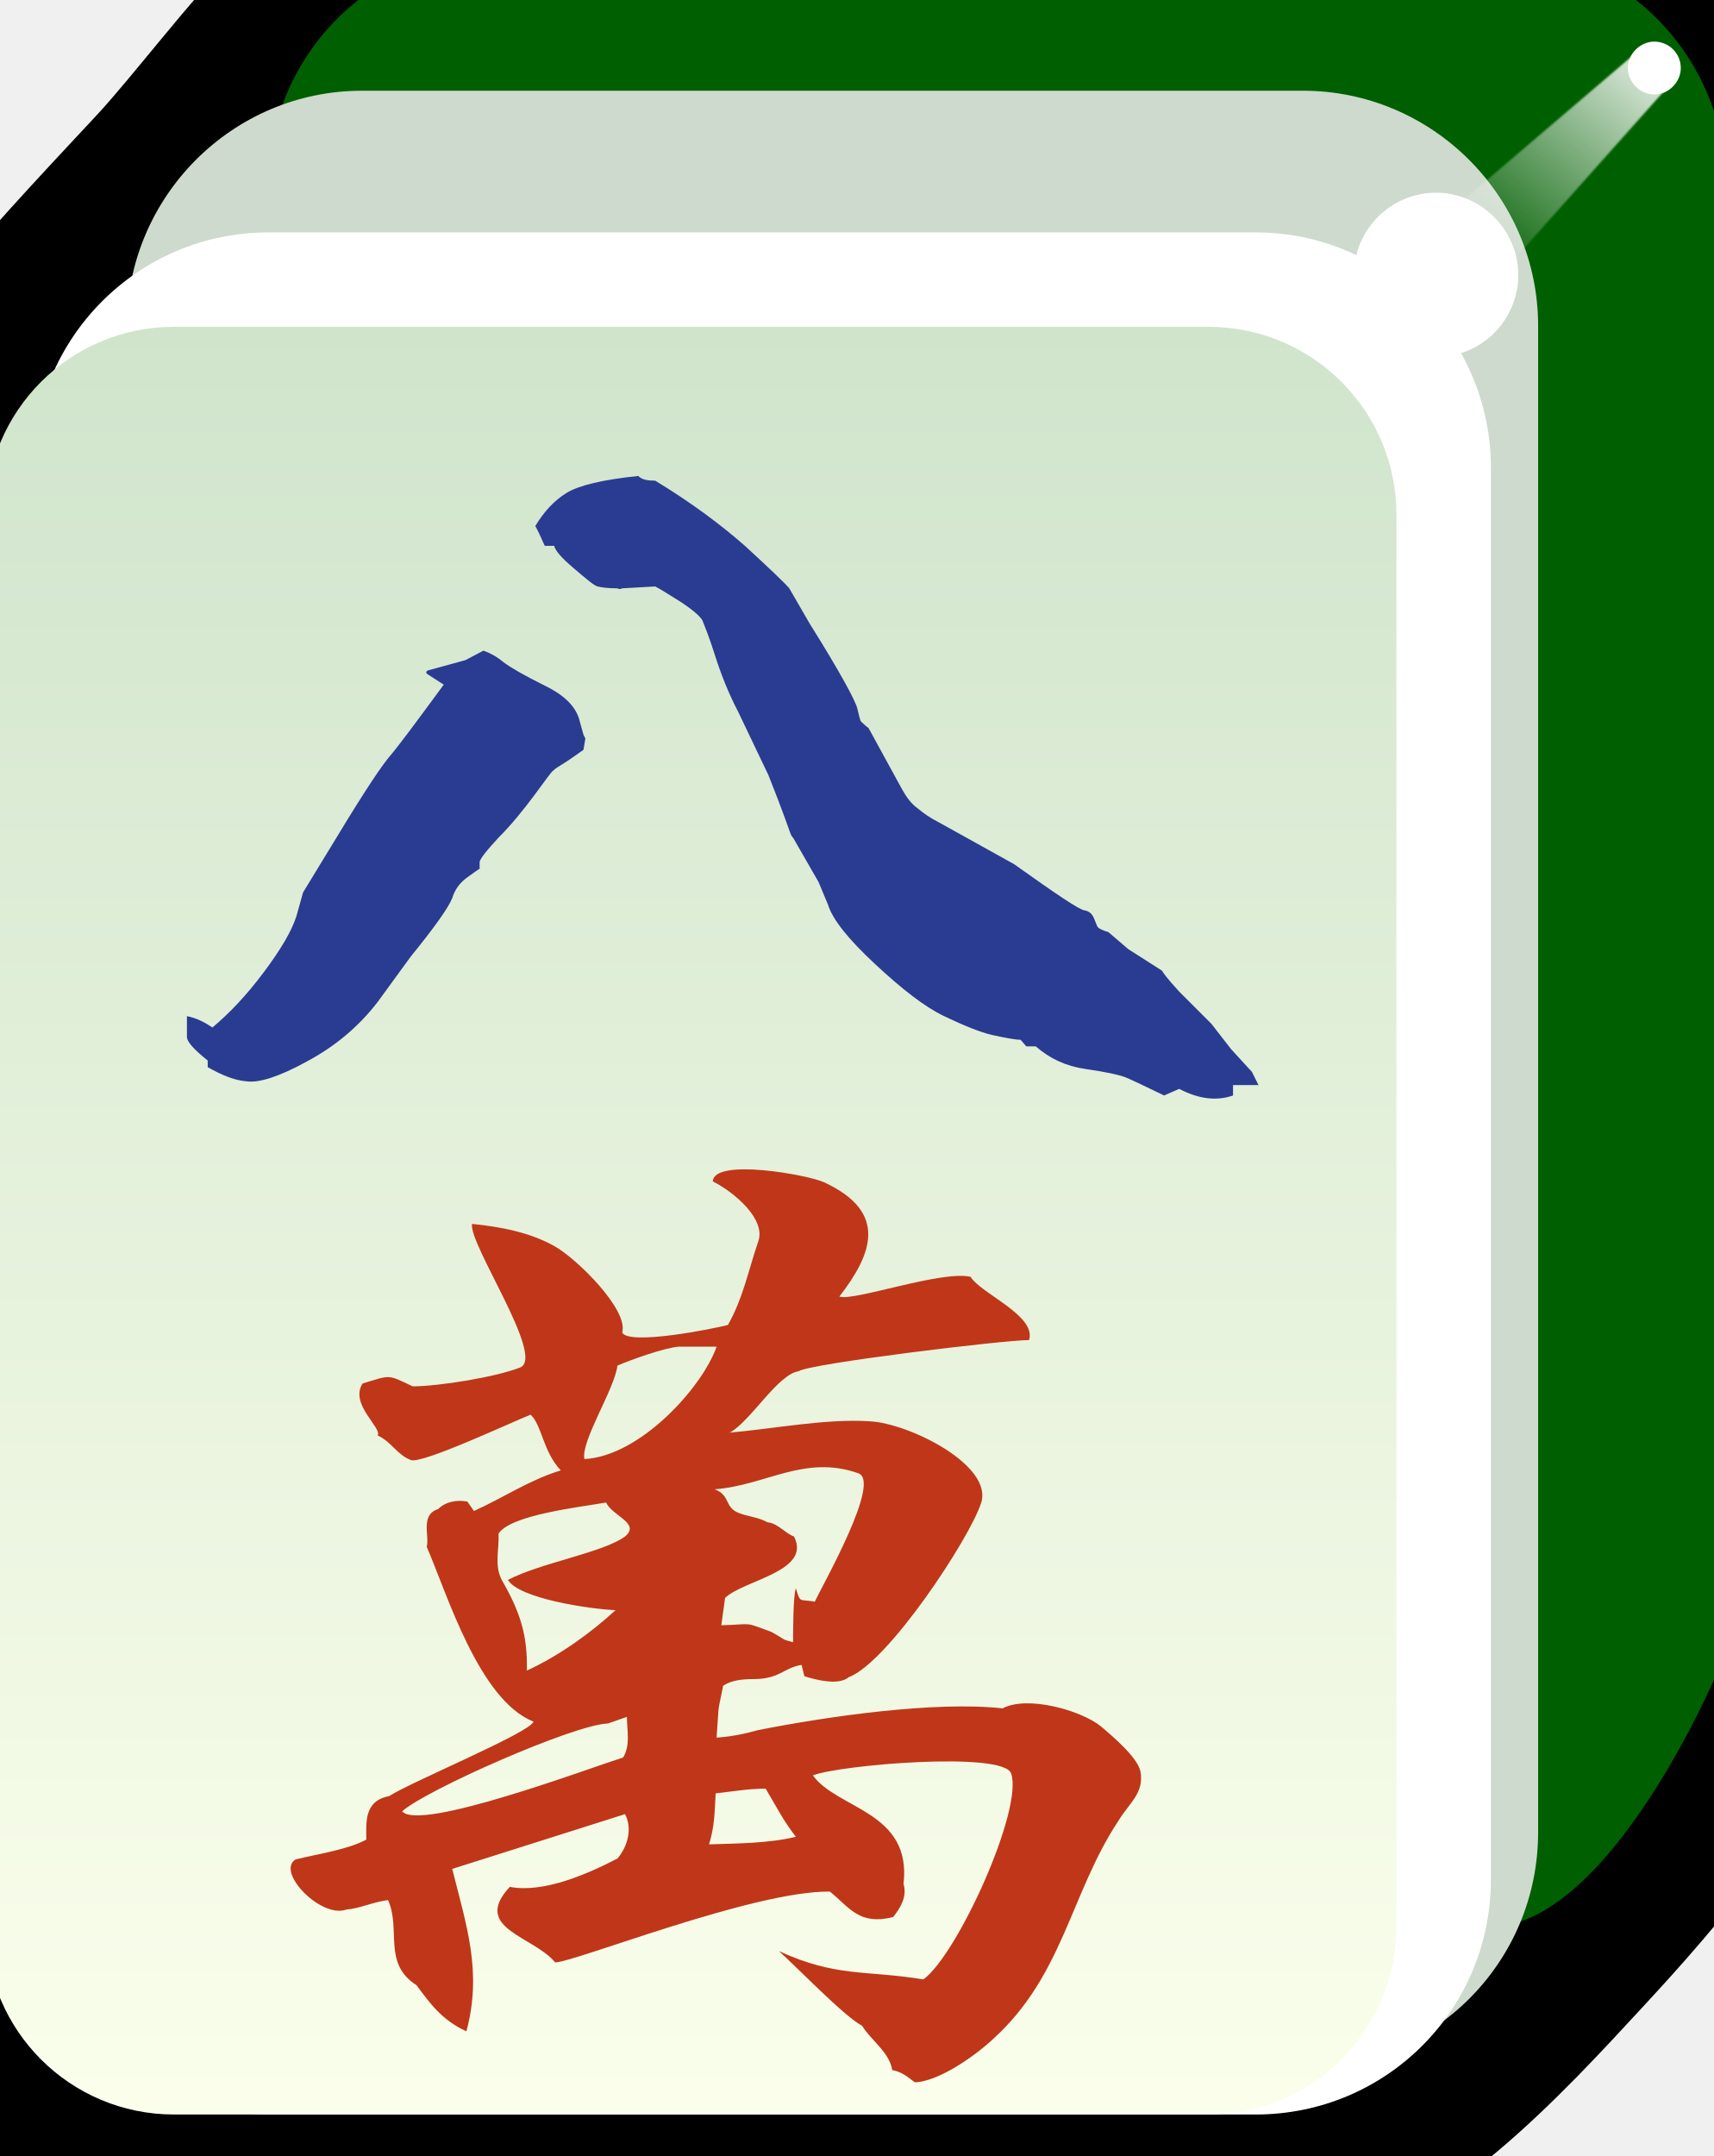
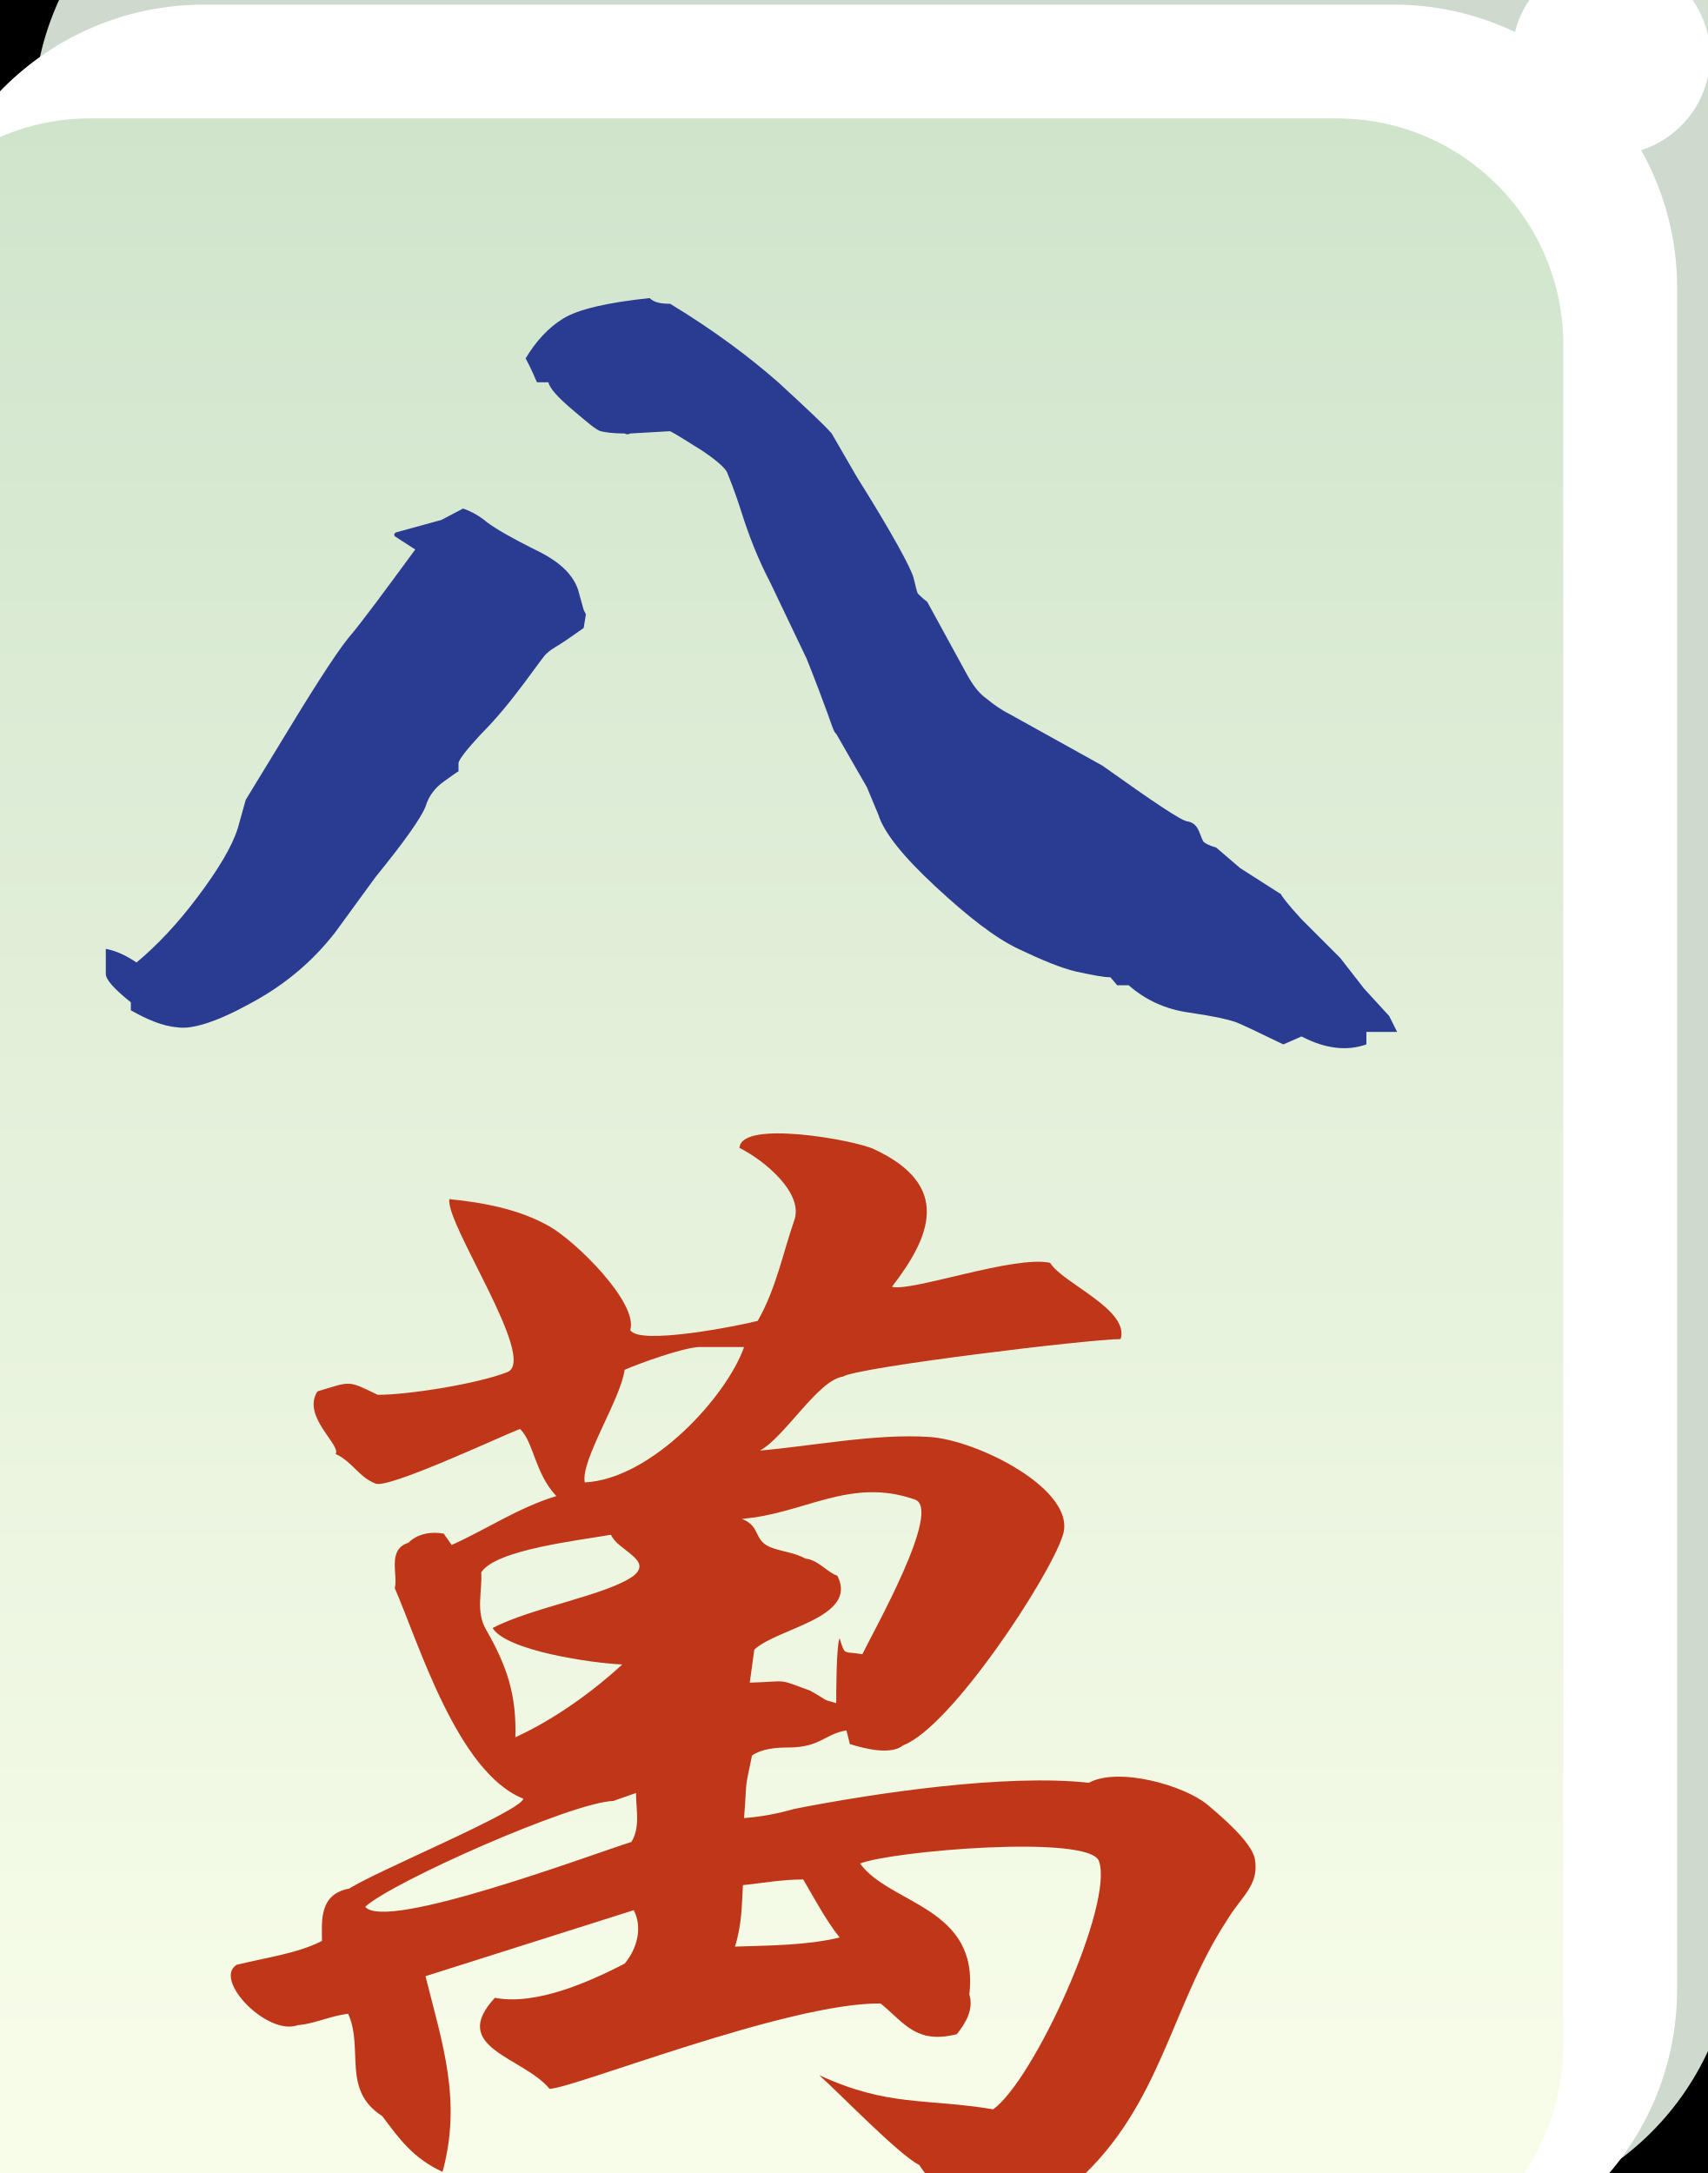
- <svg xmlns="http://www.w3.org/2000/svg" viewBox="-177.2 311.9 181.5 228.3">
+ <svg xmlns="http://www.w3.org/2000/svg" viewBox="-166.7 336.1 150.1 191.0">
  <style type="text/css">
	.st0{enable-background:new    ;}
	.st1{fill:#005F00;}
	.st2{fill:#CDDACD;}
	.st3{fill:#FFFFFF;}
	.st4{fill:url(#rect3008_1_);}
	.st5{filter:url(#filter3970-5);}
	.st6{fill:url(#SVGID_1_);}
	.st7{fill:#2A3B92;}
	.st8{fill:#BF3718;}
</style>
  <switch>
    <g>
      <filter width="1.217" height="1.215" y="-0.108" x="-0.109" id="filter3970-5" color-interpolation-filters="sRGB">
        <feGaussianBlur stdDeviation="0.128" id="feGaussianBlur3972-8" />
      </filter>
      <g id="g4146" transform="translate(39.76832,209.7179)">
		</g>
      <g id="g4630" transform="matrix(1.000594,0,0,1,-1.375807,203.4062)" class="st0">
        <g id="g3062">
          <path id="rect4031" d="M-131.2,90.5l46.1,0.2l68.4-0.2c22.9-0.1,36.1,15.9,36.1,40.4v154.6c0,12.3-14,27.7-21.4,35.7      s-22.1,24.3-33.6,24.3h-113c-22.9,0-41.3-5.6-41.3-30.2l-0.3-162.3c0-6.4,17.3-24.3,24.8-32.4C-158,112.6-142.7,90.4-131.2,90.5      L-131.2,90.5z" />
          <path id="rect3767" class="st1" d="M-122.4,103.2h104.5c13.8,0,24.8,11.1,24.9,24.9l0.9,152.4c0,2-12.6,32-25.8,32h-104.5      c-13.8,0-24.9-11.1-24.9-24.9V128.1C-147.3,114.3-136.2,103.2-122.4,103.2L-122.4,103.2z" />
          <path id="rect3861" class="st2" d="M-137.4,118.1h99.6c13.7,0,24.9,11.2,24.9,24.9v159.5c0,13.8-11.1,24.9-24.9,24.9h-99.6      c-13.7,0-24.9-11.2-24.9-24.9V143.1C-162.3,129.3-151.1,118.1-137.4,118.1z" />
          <path id="rect3765" class="st3" d="M-147.3,133.1h104.5c13.7,0,24.9,11.2,24.9,24.9v149.5c0,13.8-11.1,24.9-24.9,24.9h-104.5      c-13.7,0-24.9-11.2-24.9-24.9V158C-172.2,144.3-161.1,133.1-147.3,133.1z" />
          <linearGradient id="rect3008_1_" gradientUnits="userSpaceOnUse" x1="-324.883" y1="569.587" x2="-324.883" y2="531.068" gradientTransform="matrix(4.9807 0 0 -4.9841 1515.62 2981.961)">
            <stop offset="0" style="stop-color:#D0E4CC" />
            <stop offset="1" style="stop-color:#FBFFEC" />
          </linearGradient>
          <path id="rect3008" class="st4" d="M-157.3,143.1h109.5c11,0,19.9,8.9,19.9,19.9v149.5c0,11-8.9,19.9-19.9,19.9h-109.5      c-11,0-19.9-8.9-19.9-19.9V163C-177.2,152-168.3,143.1-157.3,143.1z" />
          <path id="path3932" class="st3" d="M2.2,115.7c0,1.5-1.3,2.8-2.8,2.8s-2.8-1.3-2.8-2.8s1.3-2.8,2.8-2.8S2.2,114.1,2.2,115.7z" />
          <g id="path3936" class="st5">
            <linearGradient id="SVGID_1_" gradientUnits="userSpaceOnUse" x1="-315.771" y1="590.47" x2="-318.887" y2="587.001" gradientTransform="matrix(7.1013 0 0 -6.6887 2243.616 4061.265)">
              <stop offset="0" style="stop-color:#FFFFFF" />
              <stop offset="1" style="stop-color:#FFFFFF;stop-opacity:0" />
            </linearGradient>
            <polygon class="st6" points="-2.8,114.3 -31.6,138.9 -23.4,144.9 1.8,116.6      " />
          </g>
          <path id="path3882" class="st3" d="M-15,137.6c0,4.8-3.9,8.7-8.7,8.7c-4.8,0-8.7-3.9-8.7-8.7c0,0,0,0,0,0c0-4.8,3.9-8.7,8.7-8.7      C-19,128.9-15,132.8-15,137.6C-15,137.6-15,137.6-15,137.6z" />
        </g>
      </g>
      <g>
        <path class="st7" d="M-154.7,420.7c1.8-1.5,3.6-3.4,5.4-5.8c1.8-2.4,3-4.4,3.5-6l0.7-2.5l2.5-4.1c3.2-5.3,5.3-8.6,6.5-10.1     c1.2-1.4,3.1-4,5.9-7.8l-1.7-1.1c-0.2-0.1-0.2-0.3,0-0.4l4-1.1l1.9-1c0.6,0.2,1.4,0.6,2.1,1.2c0.8,0.6,2.2,1.4,4.2,2.4     c2.1,1,3.3,2.1,3.8,3.5l0.5,1.8l0.2,0.4l-0.2,1.2c-1,0.7-1.7,1.2-2.2,1.5c-0.5,0.3-0.8,0.5-1,0.7c-0.2,0.1-0.8,1-2,2.6     c-1.2,1.6-2.4,3.1-3.8,4.5c-1.3,1.4-2,2.3-2,2.6v0.7c-0.2,0.1-0.6,0.4-1.3,0.9c-0.7,0.5-1.3,1.2-1.6,2.2c-0.4,1-1.8,3-4.4,6.2     l-3.5,4.8c-2,2.6-4.5,4.7-7.5,6.3c-2.9,1.6-5.1,2.3-6.4,2.1c-1.3-0.1-2.7-0.7-4.1-1.5v-0.7c-1.5-1.2-2.2-2-2.2-2.5v-2.2     C-156.4,419.7-155.6,420.1-154.7,420.7z M-120.5,367.6c0.9-1.5,2-2.7,3.3-3.5c1.3-0.8,3.8-1.4,7.6-1.8c0.4,0.4,1,0.5,1.8,0.5     c3.8,2.3,7,4.7,9.5,6.9c2.5,2.3,4.1,3.8,4.7,4.5l2.2,3.8c3.2,5.1,4.8,8.1,5,8.9c0.2,0.8,0.3,1.3,0.4,1.4c0.1,0.1,0.4,0.4,0.8,0.7     l3.5,6.4c0.5,0.9,1,1.6,1.7,2.1c0.6,0.5,1.3,1,2.1,1.4l8.1,4.5c4.5,3.2,7,4.9,7.5,4.9c0.5,0.1,0.8,0.4,1,0.9     c0.2,0.5,0.3,0.8,0.4,0.9c0.1,0.1,0.4,0.3,1.1,0.5l2.1,1.8l3.6,2.3c0,0.1,0.6,0.9,1.8,2.2l3.4,3.4l2.1,2.7l2.2,2.4l0.7,1.4h-2.7     v1.1c-1.7,0.6-3.6,0.4-5.7-0.7l-1.6,0.7c-2.3-1.1-3.7-1.8-4.3-2s-1.9-0.5-4-0.8c-2.1-0.3-3.8-1.1-5.3-2.4h-1l-0.6-0.7     c-0.6,0-1.6-0.2-3-0.5c-1.3-0.3-3-1-5.1-2c-2.1-1-4.5-2.9-7.3-5.5c-2.8-2.6-4.5-4.7-5-6.3l-1-2.4l-2.7-4.7     c-0.2-0.1-0.4-0.8-0.8-1.9c-0.4-1.1-1-2.7-1.8-4.7l-3.2-6.7c-1.1-2.1-1.9-4.2-2.5-6.1c-0.6-1.9-1.1-3.1-1.3-3.6     c-0.2-0.4-1-1.1-2.2-1.9c-1.3-0.8-2.2-1.4-2.8-1.7l-3.5,0.2c-0.2,0.1-0.3,0.1-0.5,0c-1,0-1.7-0.1-2.1-0.2     c-0.4-0.1-1.2-0.8-2.5-1.9c-1.3-1.1-2-1.9-2.1-2.4h-1C-119.7,369.3-120,368.5-120.5,367.6z" />
        <path class="st8" d="M-58.8,504.8c-5,7.6-5.8,16.3-13.2,23c-1.8,1.7-5.7,4.5-8.3,4.6c-0.7-0.5-1.3-1.1-2.4-1.3     c-0.3-1.9-2.2-3.1-3.2-4.7c-1.8-0.9-7.1-6.4-8.8-7.9c6.1,2.8,9.2,2,15.3,3c3.6-2.6,10.6-18,9.3-21.8c-0.8-2.4-18.3-0.9-21,0.2     c2.6,3.6,10.5,3.8,9.6,11.5c0.4,1.3-0.3,2.5-1.1,3.5c-3.6,0.9-4.6-1-6.7-2.7c-8.1-0.1-27.1,7.5-29.1,7.5c-2.3-2.8-8.9-3.6-4.8-8     c3.6,0.7,8.3-1.4,11.4-3c1.1-1.3,1.6-3.2,0.8-4.7l-18.3,5.8c1.5,6,3.2,10.9,1.5,17.2c-2.6-1.2-3.8-2.9-5.3-4.9     c-3.6-2.3-1.6-5.9-3-9c-1.6,0.2-3,0.9-4.4,1c-2.7,1-7.5-4-5.4-5.3c2.4-0.6,5.4-1,7.5-2.1c0-1.7-0.3-4.1,2.4-4.6     c2.3-1.5,15.1-6.8,15.3-7.9c-5.8-2.3-9.2-13.7-11.3-18.5c0.3-1.2-0.7-3.4,1.2-4c0.8-0.8,2-1,3.1-0.8l0.7,1     c3.1-1.4,5.9-3.3,9.2-4.3c-1.9-2-2-4.8-3.2-5.9c-1.8,0.7-11.6,5.3-12.7,4.8c-1.5-0.6-2-1.9-3.5-2.6c0.5-0.8-3-3.3-1.6-5.5     c3-0.9,2.6-1,5.3,0.3c2.8,0,8.9-1,11.4-2c2.7-1.1-5.5-13.1-5.1-15.2c3,0.3,6.2,0.9,8.8,2.4c2.3,1.3,7.8,6.7,7.1,9.1     c0.7,1.4,9.7-0.4,11.2-0.8c1.6-2.8,2.2-5.9,3.2-8.8c0.9-2.4-2.6-5.3-4.8-6.4c0.1-2.5,10.1-0.7,11.8,0.1c6.9,3.2,5,7.7,1.6,12.1     c1.6,0.5,10.8-2.8,13.9-2.1c1.1,1.8,7,4.1,6.2,6.7c-2.7,0-23.3,2.5-24.4,3.3c-2.2,0.3-5.1,5.3-7.3,6.5c4.6-0.4,10.2-1.5,14.8-1.2     c4.2,0.2,13.2,4.7,11.8,8.7c-1.2,3.7-9.8,16.8-14,18.4c-1.1,0.9-3.4,0.3-4.7-0.1l-0.3-1.2c-1.9,0.3-2.3,1.5-5.1,1.5     c-1.1,0-2.3,0.1-3.2,0.7c-0.7,3.4-0.4,1.6-0.7,5.5c1.5-0.1,3-0.4,4.4-0.8c7.1-1.4,18.6-3.1,25.9-2.3c2.6-1.4,8.3,0.2,10.4,1.9     c1.3,1.1,3.9,3.3,4.2,4.8C-56,501.8-57.6,502.8-58.8,504.8z M-112.8,494.4c-3.6,0.1-19.4,7.1-21.8,9.3c1.8,2.2,19.9-4.6,23.4-5.7     c0.8-1.3,0.4-2.9,0.4-4.3L-112.8,494.4z M-113,471c-2.8,0.5-10.1,1.3-11.4,3.3c0.1,1.7-0.5,3.4,0.4,5c1.9,3.3,2.7,5.8,2.6,9.5     c3.5-1.6,6.9-4.1,9.4-6.4c-2.6-0.1-10.2-1.2-11.4-3.2c3.4-1.8,10.1-2.9,12.4-4.6C-109.3,473.2-112.4,472.4-113,471z      M-105.3,454.5c-1.5,0.1-5.1,1.4-6.5,2c-0.3,2.5-3.9,8-3.5,9.9c5.9-0.3,12.5-7.6,14-11.9H-105.3z M-96.1,501.3     c-1.8,0-3.5,0.3-5.3,0.5c-0.1,1.8-0.1,3.5-0.7,5.4c3-0.1,6.3-0.1,9.2-0.8C-94.1,504.9-95.1,503-96.1,501.3z M-101.5,469.6     c1.8,0.7,0.9,2,2.8,2.6c0.9,0.3,1.9,0.4,2.8,0.9c1.1,0.1,1.9,1.2,2.8,1.5c1.9,3.7-5.3,4.6-7.3,6.5l-0.4,2.9     c3.5-0.1,2.3-0.4,5.3,0.7c1.8,1,0.9,0.7,2.3,1.1c0-0.7,0-5.1,0.3-5.7c0.5,1.6,0.3,1.1,2,1.4c0.9-1.9,7.1-12.8,4.6-13.6     C-92,465.9-96.1,469.2-101.5,469.6z" />
      </g>
    </g>
  </switch>
</svg>
